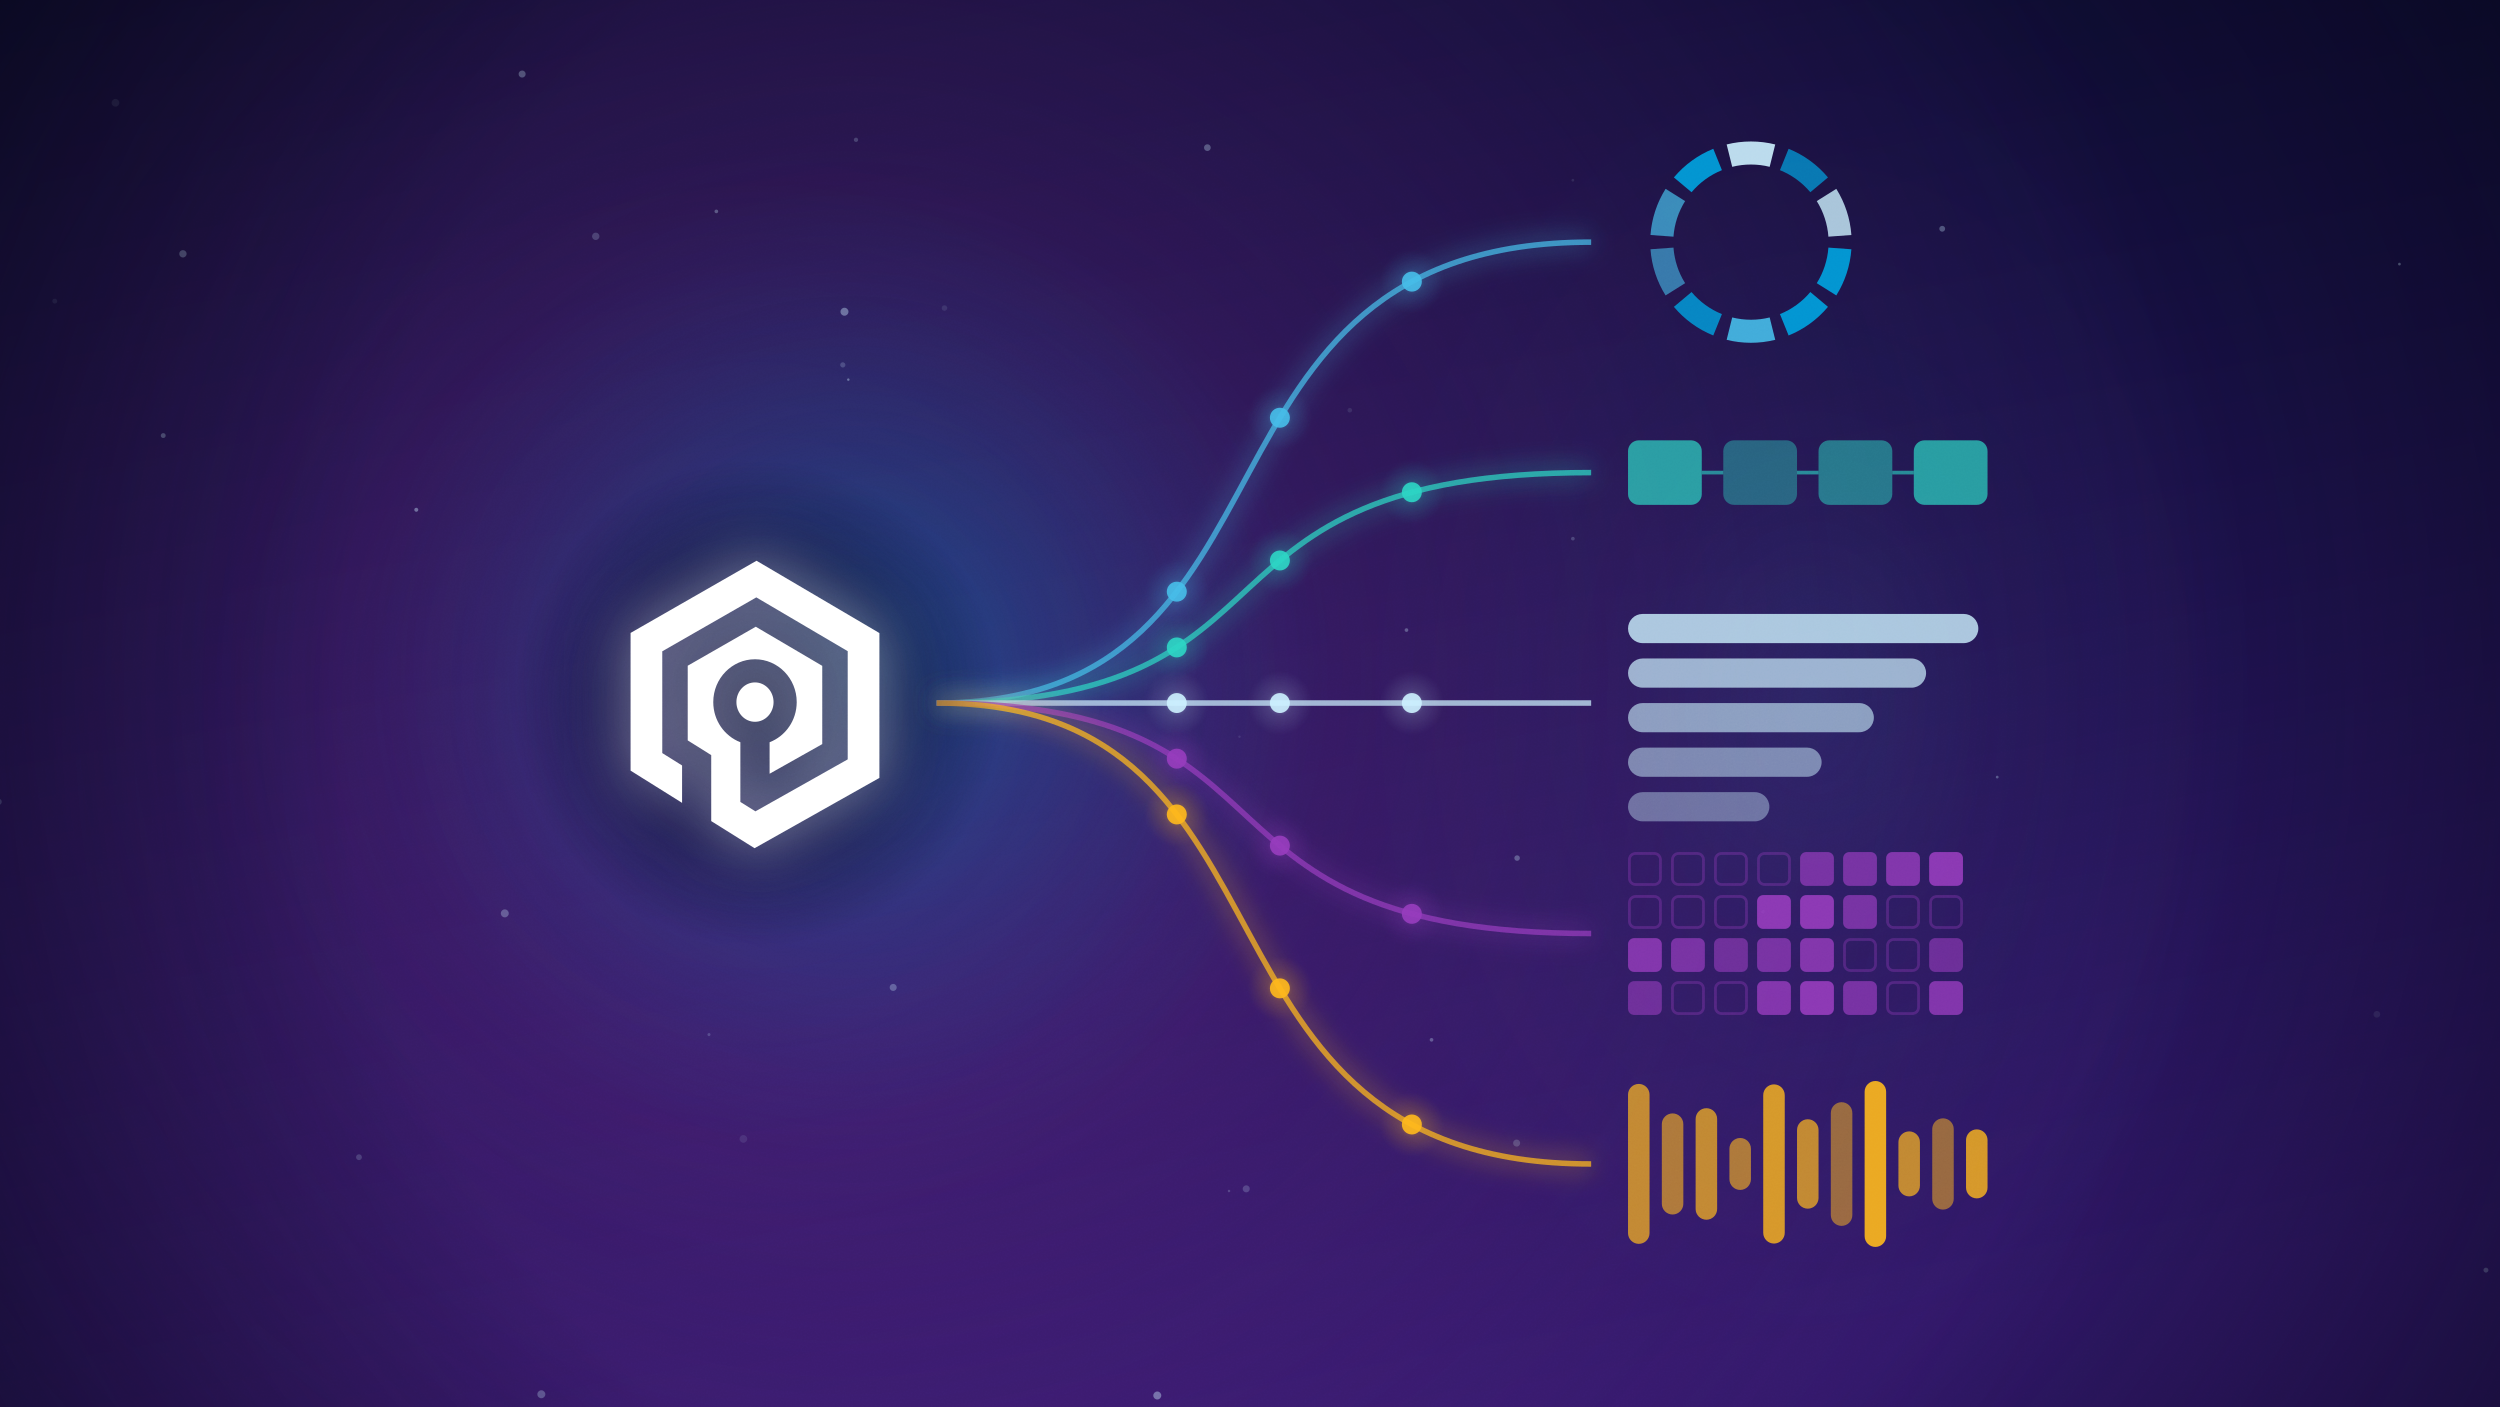
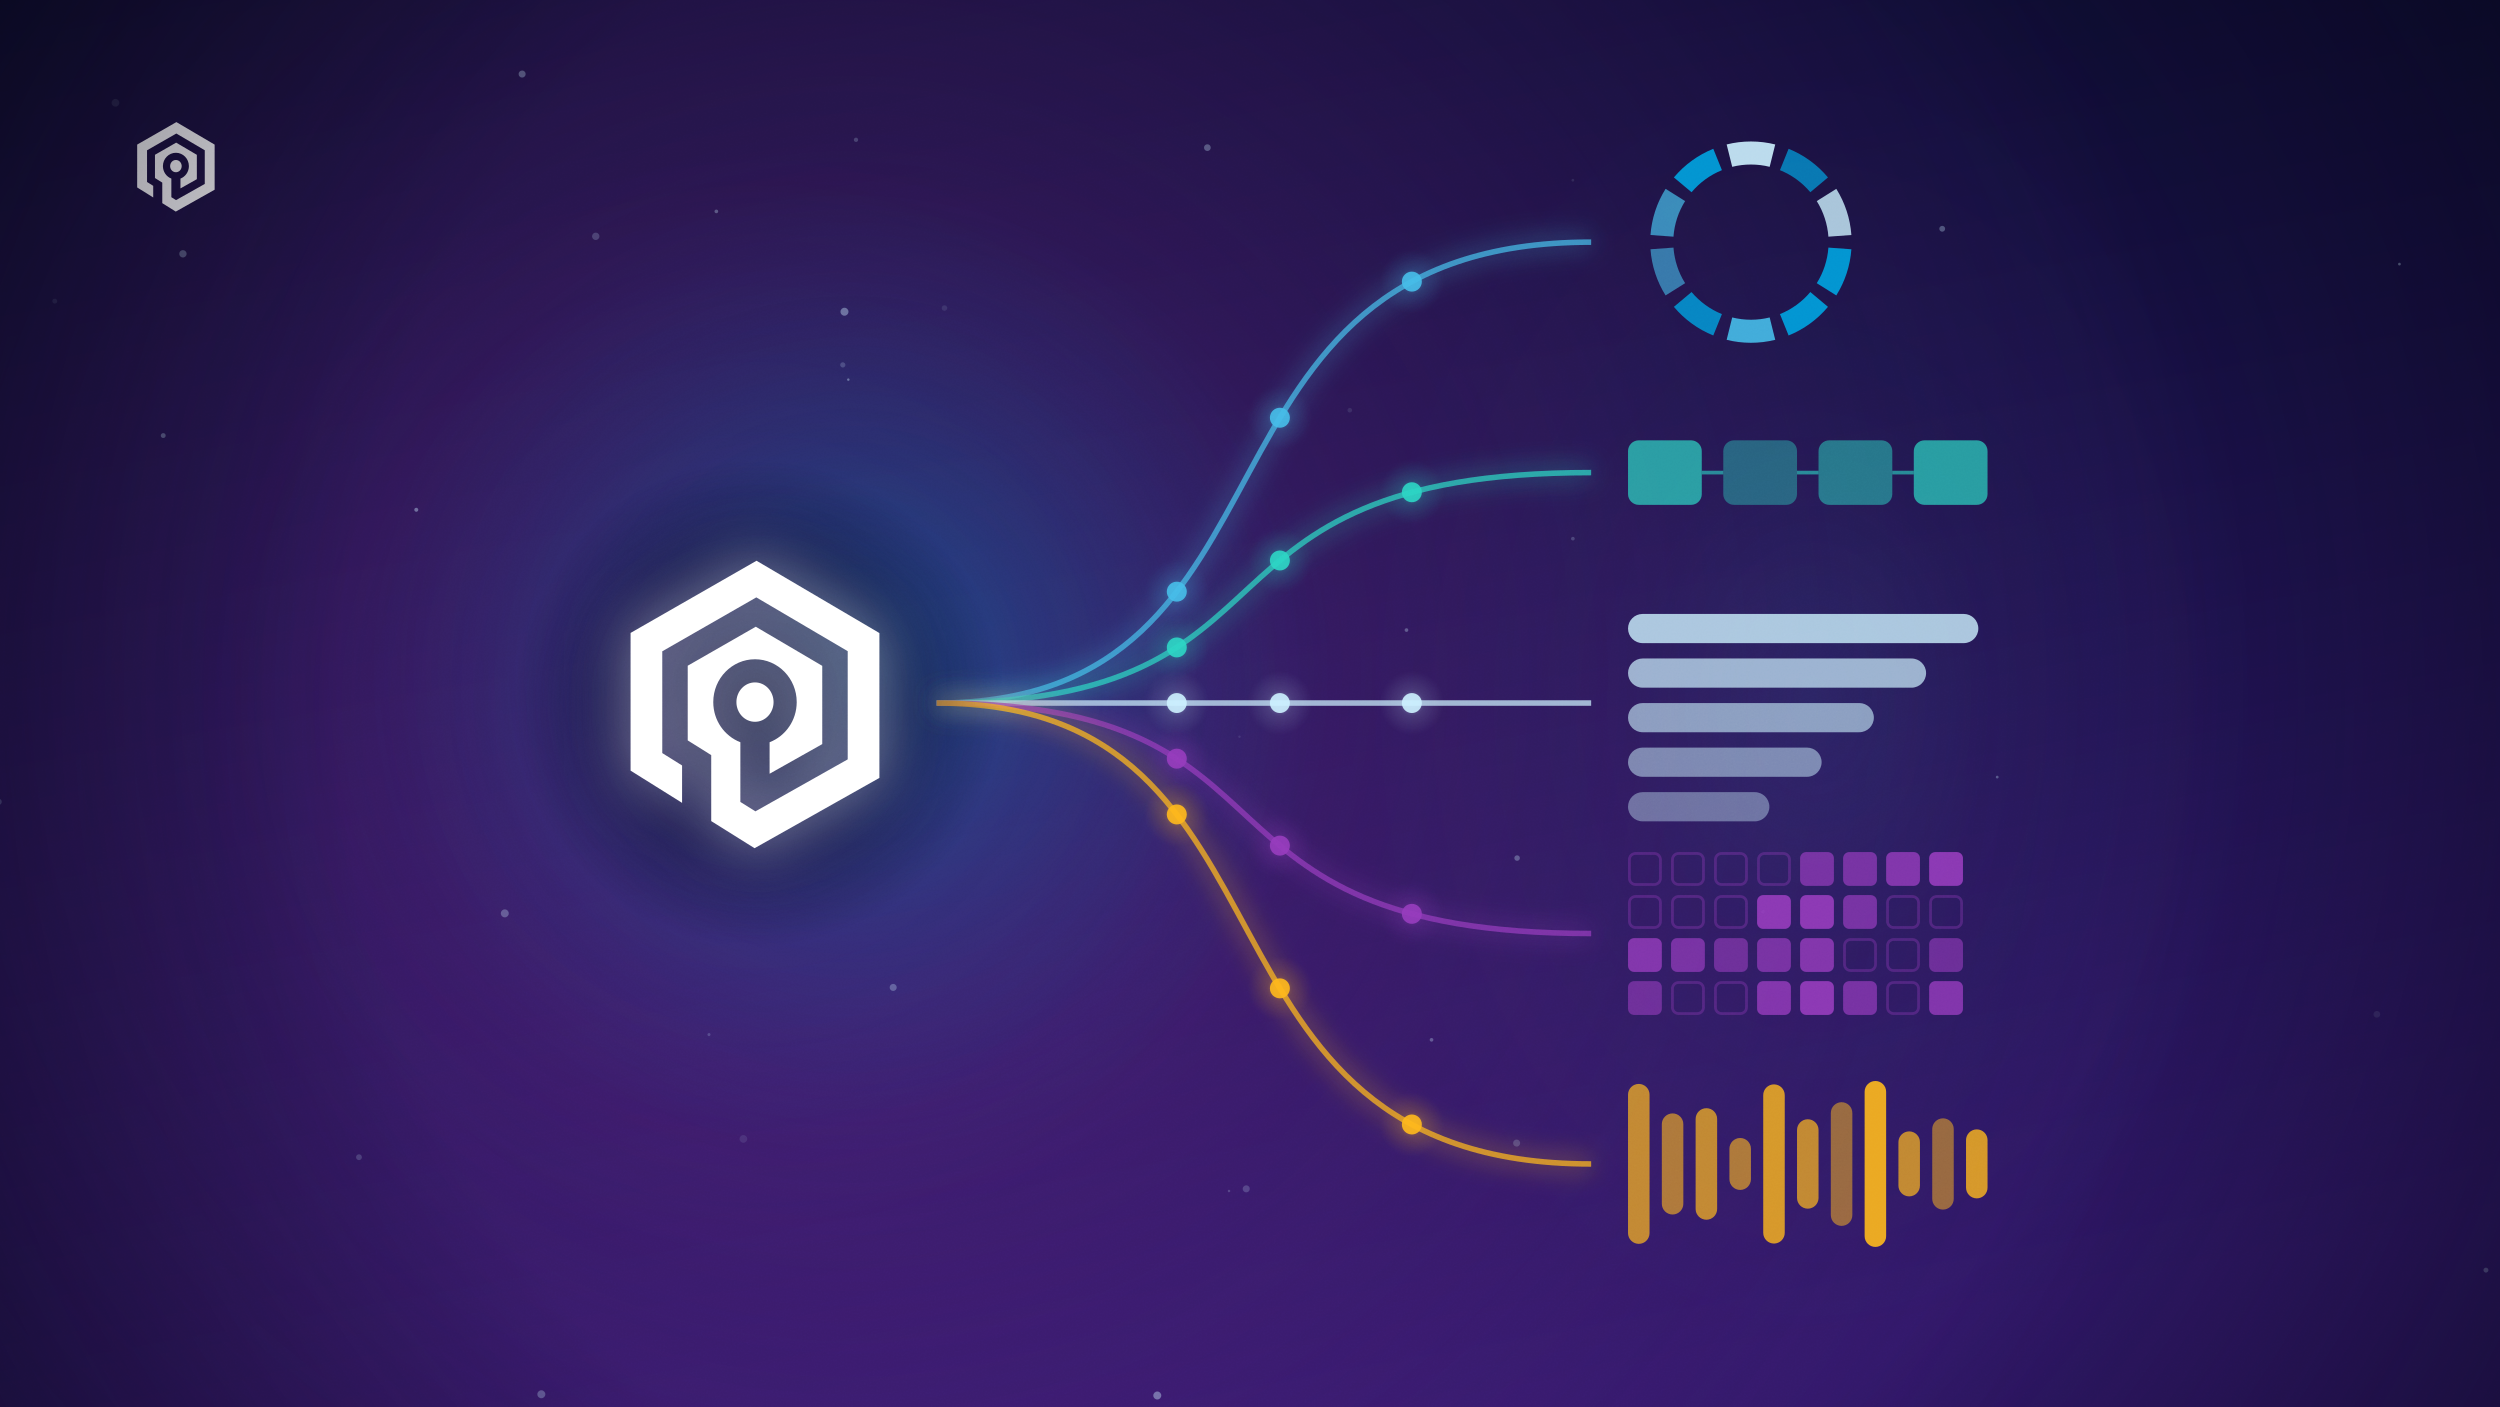
<svg xmlns="http://www.w3.org/2000/svg" width="1920" height="1080" viewBox="146.4 82.4 1627.1 915.3">
  <defs>
    <linearGradient id="sky" x1="0" y1="0" x2="0.32" y2="1">
      <stop offset="0" stop-color="#060A24" />
      <stop offset="0.48" stop-color="#171043" />
      <stop offset="1" stop-color="#301868" />
    </linearGradient>
    <radialGradient id="focus" gradientUnits="userSpaceOnUse" cx="700" cy="520" r="900">
      <stop offset="0" stop-color="#00A3E0" stop-opacity="0.42" />
      <stop offset="0.35" stop-color="#963CBD" stop-opacity="0.20" />
      <stop offset="1" stop-color="#963CBD" stop-opacity="0" />
    </radialGradient>
    <radialGradient id="vignette" gradientUnits="userSpaceOnUse" cx="960" cy="540" r="1180">
      <stop offset="0.5" stop-color="#03040F" stop-opacity="0" />
      <stop offset="1" stop-color="#03040F" stop-opacity="0.8" />
    </radialGradient>
    <radialGradient id="scrim">
      <stop offset="0" stop-color="#060A24" stop-opacity="0.72" />
      <stop offset="0.6" stop-color="#060A24" stop-opacity="0.45" />
      <stop offset="1" stop-color="#060A24" stop-opacity="0" />
    </radialGradient>
    <filter id="grain" x="0" y="0" width="100%" height="100%">
      <feTurbulence type="fractalNoise" baseFrequency="0.85" numOctaves="4" stitchTiles="stitch" />
      <feColorMatrix type="saturate" values="0" />
    </filter>
    <radialGradient id="h-cyan">
      <stop offset="0" stop-color="#46BDE9" stop-opacity="0.75" />
      <stop offset="0.4" stop-color="#46BDE9" stop-opacity="0.22" />
      <stop offset="1" stop-color="#46BDE9" stop-opacity="0" />
    </radialGradient>
    <radialGradient id="h-ice">
      <stop offset="0" stop-color="#CCF1FF" stop-opacity="0.75" />
      <stop offset="0.4" stop-color="#CCF1FF" stop-opacity="0.22" />
      <stop offset="1" stop-color="#CCF1FF" stop-opacity="0" />
    </radialGradient>
    <radialGradient id="h-mint">
      <stop offset="0" stop-color="#2CD5C4" stop-opacity="0.75" />
      <stop offset="0.4" stop-color="#2CD5C4" stop-opacity="0.22" />
      <stop offset="1" stop-color="#2CD5C4" stop-opacity="0" />
    </radialGradient>
    <radialGradient id="h-coral">
      <stop offset="0" stop-color="#F65275" stop-opacity="0.75" />
      <stop offset="0.4" stop-color="#F65275" stop-opacity="0.22" />
      <stop offset="1" stop-color="#F65275" stop-opacity="0" />
    </radialGradient>
    <radialGradient id="h-violet">
      <stop offset="0" stop-color="#963CBD" stop-opacity="0.75" />
      <stop offset="0.4" stop-color="#963CBD" stop-opacity="0.22" />
      <stop offset="1" stop-color="#963CBD" stop-opacity="0" />
    </radialGradient>
    <radialGradient id="h-gold">
      <stop offset="0" stop-color="#FFB81C" stop-opacity="0.75" />
      <stop offset="0.4" stop-color="#FFB81C" stop-opacity="0.22" />
      <stop offset="1" stop-color="#FFB81C" stop-opacity="0" />
    </radialGradient>
    <filter id="blur3" x="-70%" y="-70%" width="240%" height="240%">
      <feGaussianBlur stdDeviation="3" />
    </filter>
    <filter id="blur8" x="-70%" y="-70%" width="240%" height="240%">
      <feGaussianBlur stdDeviation="8" />
    </filter>
    <filter id="blur18" x="-70%" y="-70%" width="240%" height="240%">
      <feGaussianBlur stdDeviation="18" />
    </filter>
    <filter id="blur40" x="-70%" y="-70%" width="240%" height="240%">
      <feGaussianBlur stdDeviation="40" />
    </filter>
  </defs>
  <rect width="1920" height="1080" fill="url(#sky)" />
  <rect width="1920" height="1080" fill="url(#focus)" />
  <g>
    <circle cx="474.9" cy="676.9" r="2.6" fill="#CCF1FF" opacity="0.3" />
    <circle cx="380" cy="835.6" r="1.9" fill="#CCF1FF" opacity="0.2" />
    <circle cx="221.5" cy="149.3" r="2.5" fill="#CCF1FF" opacity="0.1" />
    <circle cx="1024.9" cy="349.4" r="1.5" fill="#CCF1FF" opacity="0.1" />
    <circle cx="698.5" cy="329.5" r="0.8" fill="#CCF1FF" opacity="0.4" />
    <circle cx="107.3" cy="541.2" r="2.3" fill="#CCF1FF" opacity="0.2" />
    <circle cx="60.9" cy="506.6" r="2.4" fill="#CCF1FF" opacity="0.3" />
    <circle cx="694.9" cy="319.9" r="1.7" fill="#CCF1FF" opacity="0.2" />
    <circle cx="1883.9" cy="433" r="1.4" fill="#CCF1FF" opacity="0.3" />
    <circle cx="668.2" cy="519.4" r="2.2" fill="#CCF1FF" opacity="0.3" />
    <circle cx="1914.6" cy="214.4" r="2.3" fill="#CCF1FF" opacity="0.2" />
    <circle cx="1170.1" cy="433" r="1.2" fill="#CCF1FF" opacity="0.2" />
    <circle cx="703.5" cy="173.4" r="1.4" fill="#CCF1FF" opacity="0.2" />
    <circle cx="612.6" cy="220" r="1.2" fill="#CCF1FF" opacity="0.3" />
    <circle cx="81.1" cy="445.7" r="2.4" fill="#CCF1FF" opacity="0.3" />
    <circle cx="696" cy="285.3" r="2.6" fill="#CCF1FF" opacity="0.4" />
    <circle cx="946.3" cy="857.6" r="0.8" fill="#CCF1FF" opacity="0.2" />
    <circle cx="953.1" cy="561.9" r="0.8" fill="#CCF1FF" opacity="0.1" />
    <circle cx="607.8" cy="755.8" r="1" fill="#CCF1FF" opacity="0.2" />
    <circle cx="1410.5" cy="231.3" r="1.9" fill="#CCF1FF" opacity="0.3" />
    <circle cx="624" cy="77.7" r="1.8" fill="#CCF1FF" opacity="0.3" />
    <circle cx="899.6" cy="990.7" r="2.6" fill="#CCF1FF" opacity="0.4" />
    <circle cx="1830.5" cy="323.2" r="1.8" fill="#CCF1FF" opacity="0.3" />
    <circle cx="1061.8" cy="492.5" r="1.2" fill="#CCF1FF" opacity="0.3" />
    <circle cx="355.8" cy="1048" r="1.4" fill="#CCF1FF" opacity="0.3" />
    <circle cx="417.3" cy="414.2" r="1.3" fill="#CCF1FF" opacity="0.4" />
    <circle cx="1078.1" cy="759.2" r="1.2" fill="#CCF1FF" opacity="0.3" />
    <circle cx="727.7" cy="725.1" r="2.3" fill="#CCF1FF" opacity="0.3" />
    <circle cx="932.2" cy="178.5" r="2.2" fill="#CCF1FF" opacity="0.3" />
    <circle cx="498.7" cy="989.9" r="2.6" fill="#CCF1FF" opacity="0.3" />
    <circle cx="1693.4" cy="742.6" r="2.2" fill="#CCF1FF" opacity="0.1" />
    <circle cx="761.1" cy="282.9" r="1.8" fill="#CCF1FF" opacity="0.1" />
    <circle cx="1359.6" cy="1053.4" r="1.6" fill="#CCF1FF" opacity="0.2" />
    <circle cx="1827.4" cy="563.8" r="1.1" fill="#CCF1FF" opacity="0.2" />
    <circle cx="1170.1" cy="199.7" r="0.9" fill="#CCF1FF" opacity="0.1" />
    <circle cx="630.2" cy="823.7" r="2.5" fill="#CCF1FF" opacity="0.1" />
    <circle cx="957.5" cy="856.2" r="2.3" fill="#CCF1FF" opacity="0.2" />
    <circle cx="1133.5" cy="826.4" r="2.3" fill="#CCF1FF" opacity="0.2" />
    <circle cx="534.1" cy="236.2" r="2.4" fill="#CCF1FF" opacity="0.2" />
    <circle cx="1446.3" cy="588.2" r="0.9" fill="#CCF1FF" opacity="0.3" />
    <circle cx="252.6" cy="365.9" r="1.6" fill="#CCF1FF" opacity="0.3" />
    <circle cx="145.4" cy="604.3" r="2.1" fill="#CCF1FF" opacity="0.2" />
    <circle cx="1764.4" cy="909.1" r="1.6" fill="#CCF1FF" opacity="0.3" />
    <circle cx="1812.9" cy="1072.1" r="2.5" fill="#CCF1FF" opacity="0.2" />
    <circle cx="182" cy="278.4" r="1.6" fill="#CCF1FF" opacity="0.1" />
    <circle cx="639.7" cy="464.2" r="2.3" fill="#CCF1FF" opacity="0.2" />
    <circle cx="1639.1" cy="15.2" r="1.7" fill="#CCF1FF" opacity="0.2" />
    <circle cx="1133.8" cy="640.9" r="1.8" fill="#CCF1FF" opacity="0.3" />
    <circle cx="1293.9" cy="675.9" r="1.2" fill="#CCF1FF" opacity="0.2" />
    <circle cx="1708.1" cy="254.3" r="0.9" fill="#CCF1FF" opacity="0.4" />
    <circle cx="486.2" cy="130.6" r="2.3" fill="#CCF1FF" opacity="0.3" />
    <circle cx="900.9" cy="1007.2" r="2.2" fill="#CCF1FF" opacity="0.1" />
    <circle cx="265.4" cy="247.6" r="2.4" fill="#CCF1FF" opacity="0.3" />
    <circle cx="1914.9" cy="651.1" r="2.5" fill="#CCF1FF" opacity="0.4" />
    <circle cx="1846.1" cy="877.5" r="1.1" fill="#CCF1FF" opacity="0.2" />
  </g>
  <circle cx="640" cy="540" r="360" fill="url(#h-violet)" opacity="0.3" />
  <ellipse cx="1326" cy="540" rx="300" ry="430" fill="url(#h-cyan)" opacity="0.12" />
  <g>
    <path d="M 756 540 C 1006 540 906 240 1182 240" fill="none" stroke="#46BDE9" stroke-width="9" opacity="0.3" filter="url(#blur8)" />
    <path d="M 756 540 C 1006 540 906 240 1182 240" fill="none" stroke="#46BDE9" stroke-width="3.6" opacity="0.72" />
    <path d="M 756 540 C 1006 540 906 390 1182 390" fill="none" stroke="#2CD5C4" stroke-width="9" opacity="0.3" filter="url(#blur8)" />
    <path d="M 756 540 C 1006 540 906 390 1182 390" fill="none" stroke="#2CD5C4" stroke-width="3.6" opacity="0.72" />
    <path d="M 756 540 C 1006 540 906 540 1182 540" fill="none" stroke="#CCF1FF" stroke-width="9" opacity="0.3" filter="url(#blur8)" />
    <path d="M 756 540 C 1006 540 906 540 1182 540" fill="none" stroke="#CCF1FF" stroke-width="3.6" opacity="0.72" />
    <path d="M 756 540 C 1006 540 906 690 1182 690" fill="none" stroke="#963CBD" stroke-width="9" opacity="0.3" filter="url(#blur8)" />
    <path d="M 756 540 C 1006 540 906 690 1182 690" fill="none" stroke="#963CBD" stroke-width="3.6" opacity="0.72" />
    <path d="M 756 540 C 1006 540 906 840 1182 840" fill="none" stroke="#FFB81C" stroke-width="9" opacity="0.3" filter="url(#blur8)" />
    <path d="M 756 540 C 1006 540 906 840 1182 840" fill="none" stroke="#FFB81C" stroke-width="3.6" opacity="0.72" />
  </g>
  <g>
    <circle cx="912.3" cy="467.5" r="20.8" fill="url(#h-cyan)" opacity="0.6" />
    <circle cx="912.3" cy="467.5" r="6.5" fill="#46BDE9" opacity="0.9" />
    <circle cx="979.4" cy="354.3" r="20.8" fill="url(#h-cyan)" opacity="0.6" />
    <circle cx="979.4" cy="354.3" r="6.5" fill="#46BDE9" opacity="0.9" />
    <circle cx="1065.3" cy="265.7" r="20.8" fill="url(#h-cyan)" opacity="0.6" />
    <circle cx="1065.3" cy="265.7" r="6.5" fill="#46BDE9" opacity="0.9" />
    <circle cx="912.3" cy="503.8" r="20.8" fill="url(#h-mint)" opacity="0.6" />
    <circle cx="912.3" cy="503.8" r="6.5" fill="#2CD5C4" opacity="0.9" />
    <circle cx="979.4" cy="447.2" r="20.8" fill="url(#h-mint)" opacity="0.6" />
    <circle cx="979.4" cy="447.2" r="6.5" fill="#2CD5C4" opacity="0.9" />
    <circle cx="1065.3" cy="402.8" r="20.8" fill="url(#h-mint)" opacity="0.6" />
    <circle cx="1065.3" cy="402.8" r="6.5" fill="#2CD5C4" opacity="0.9" />
    <circle cx="912.3" cy="540" r="20.8" fill="url(#h-ice)" opacity="0.6" />
    <circle cx="912.3" cy="540" r="6.5" fill="#CCF1FF" opacity="0.9" />
    <circle cx="979.4" cy="540" r="20.8" fill="url(#h-ice)" opacity="0.6" />
    <circle cx="979.4" cy="540" r="6.5" fill="#CCF1FF" opacity="0.9" />
    <circle cx="1065.3" cy="540" r="20.8" fill="url(#h-ice)" opacity="0.6" />
    <circle cx="1065.3" cy="540" r="6.5" fill="#CCF1FF" opacity="0.9" />
    <circle cx="912.3" cy="576.2" r="20.8" fill="url(#h-violet)" opacity="0.6" />
    <circle cx="912.3" cy="576.2" r="6.5" fill="#963CBD" opacity="0.9" />
    <circle cx="979.4" cy="632.8" r="20.8" fill="url(#h-violet)" opacity="0.6" />
    <circle cx="979.4" cy="632.8" r="6.5" fill="#963CBD" opacity="0.9" />
    <circle cx="1065.3" cy="677.2" r="20.8" fill="url(#h-violet)" opacity="0.6" />
    <circle cx="1065.3" cy="677.2" r="6.5" fill="#963CBD" opacity="0.9" />
    <circle cx="912.3" cy="612.5" r="20.8" fill="url(#h-gold)" opacity="0.6" />
    <circle cx="912.3" cy="612.5" r="6.5" fill="#FFB81C" opacity="0.9" />
    <circle cx="979.4" cy="725.7" r="20.8" fill="url(#h-gold)" opacity="0.6" />
    <circle cx="979.4" cy="725.7" r="6.5" fill="#FFB81C" opacity="0.9" />
    <circle cx="1065.3" cy="814.3" r="20.8" fill="url(#h-gold)" opacity="0.6" />
    <circle cx="1065.3" cy="814.3" r="6.5" fill="#FFB81C" opacity="0.9" />
  </g>
  <g>
    <path d="M 1343.9 244.1 A 58 58 0 0 1 1335.2 270.7" fill="none" stroke="#00A3E0" stroke-width="15" opacity="0.9" />
    <path d="M 1330.4 277.3 A 58 58 0 0 1 1307.7 293.8" fill="none" stroke="#00A3E0" stroke-width="15" opacity="0.9" />
    <path d="M 1300 296.3 A 58 58 0 0 1 1272 296.3" fill="none" stroke="#46BDE9" stroke-width="15" opacity="0.9" />
    <path d="M 1264.3 293.8 A 58 58 0 0 1 1241.6 277.3" fill="none" stroke="#00A3E0" stroke-width="15" opacity="0.8" />
    <path d="M 1236.8 270.7 A 58 58 0 0 1 1228.1 244.1" fill="none" stroke="#46BDE9" stroke-width="15" opacity="0.6" />
    <path d="M 1228.1 235.9 A 58 58 0 0 1 1236.8 209.3" fill="none" stroke="#46BDE9" stroke-width="15" opacity="0.7" />
    <path d="M 1241.6 202.7 A 58 58 0 0 1 1264.3 186.2" fill="none" stroke="#00A3E0" stroke-width="15" opacity="0.9" />
    <path d="M 1272 183.7 A 58 58 0 0 1 1300 183.7" fill="none" stroke="#CCF1FF" stroke-width="15" opacity="0.9" />
    <path d="M 1307.7 186.2 A 58 58 0 0 1 1330.4 202.7" fill="none" stroke="#00A3E0" stroke-width="15" opacity="0.7" />
    <path d="M 1335.2 209.3 A 58 58 0 0 1 1343.9 235.9" fill="none" stroke="#CCF1FF" stroke-width="15" opacity="0.8" />
    <rect x="1206" y="369" width="48" height="42" rx="7" fill="#2CD5C4" opacity="0.7" />
    <line x1="1254" y1="390" x2="1268" y2="390" stroke="#2CD5C4" stroke-width="2.4" opacity="0.6" />
    <rect x="1268" y="369" width="48" height="42" rx="7" fill="#2CD5C4" opacity="0.4" />
    <line x1="1316" y1="390" x2="1330" y2="390" stroke="#2CD5C4" stroke-width="2.4" opacity="0.6" />
    <rect x="1330" y="369" width="48" height="42" rx="7" fill="#2CD5C4" opacity="0.5" />
    <line x1="1378" y1="390" x2="1392" y2="390" stroke="#2CD5C4" stroke-width="2.4" opacity="0.6" />
    <rect x="1392" y="369" width="48" height="42" rx="7" fill="#2CD5C4" opacity="0.7" />
    <rect x="1206" y="482" width="228" height="19" rx="9.5" fill="#CCF1FF" opacity="0.8" />
    <rect x="1206" y="511" width="194" height="19" rx="9.5" fill="#CCF1FF" opacity="0.7" />
    <rect x="1206" y="540" width="160" height="19" rx="9.5" fill="#CCF1FF" opacity="0.6" />
    <rect x="1206" y="569" width="126" height="19" rx="9.5" fill="#CCF1FF" opacity="0.5" />
    <rect x="1206" y="598" width="92" height="19" rx="9.5" fill="#CCF1FF" opacity="0.4" />
    <rect x="1206.9" y="637.9" width="20.2" height="20.2" rx="4" fill="none" stroke="#963CBD" stroke-width="1.8" opacity="0.34" />
    <rect x="1206.9" y="665.9" width="20.2" height="20.2" rx="4" fill="none" stroke="#963CBD" stroke-width="1.8" opacity="0.34" />
    <rect x="1206" y="693" width="22" height="22" rx="4" fill="#963CBD" opacity="0.8" />
    <rect x="1206" y="721" width="22" height="22" rx="4" fill="#963CBD" opacity="0.6" />
    <rect x="1234.9" y="637.9" width="20.2" height="20.2" rx="4" fill="none" stroke="#963CBD" stroke-width="1.8" opacity="0.34" />
    <rect x="1234.9" y="665.9" width="20.2" height="20.2" rx="4" fill="none" stroke="#963CBD" stroke-width="1.8" opacity="0.34" />
    <rect x="1234" y="693" width="22" height="22" rx="4" fill="#963CBD" opacity="0.7" />
    <rect x="1234.9" y="721.9" width="20.2" height="20.2" rx="4" fill="none" stroke="#963CBD" stroke-width="1.8" opacity="0.34" />
    <rect x="1262.9" y="637.9" width="20.2" height="20.2" rx="4" fill="none" stroke="#963CBD" stroke-width="1.8" opacity="0.34" />
    <rect x="1262.9" y="665.9" width="20.2" height="20.2" rx="4" fill="none" stroke="#963CBD" stroke-width="1.8" opacity="0.34" />
    <rect x="1262" y="693" width="22" height="22" rx="4" fill="#963CBD" opacity="0.6" />
    <rect x="1262.9" y="721.9" width="20.2" height="20.2" rx="4" fill="none" stroke="#963CBD" stroke-width="1.8" opacity="0.34" />
    <rect x="1290.9" y="637.9" width="20.2" height="20.2" rx="4" fill="none" stroke="#963CBD" stroke-width="1.8" opacity="0.34" />
    <rect x="1290" y="665" width="22" height="22" rx="4" fill="#963CBD" opacity="0.9" />
    <rect x="1290" y="693" width="22" height="22" rx="4" fill="#963CBD" opacity="0.7" />
    <rect x="1290" y="721" width="22" height="22" rx="4" fill="#963CBD" opacity="0.8" />
    <rect x="1318" y="637" width="22" height="22" rx="4" fill="#963CBD" opacity="0.7" />
    <rect x="1318" y="665" width="22" height="22" rx="4" fill="#963CBD" opacity="0.9" />
    <rect x="1318" y="693" width="22" height="22" rx="4" fill="#963CBD" opacity="0.8" />
    <rect x="1318" y="721" width="22" height="22" rx="4" fill="#963CBD" opacity="0.9" />
    <rect x="1346" y="637" width="22" height="22" rx="4" fill="#963CBD" opacity="0.7" />
    <rect x="1346" y="665" width="22" height="22" rx="4" fill="#963CBD" opacity="0.7" />
    <rect x="1346.9" y="693.9" width="20.2" height="20.2" rx="4" fill="none" stroke="#963CBD" stroke-width="1.8" opacity="0.34" />
    <rect x="1346" y="721" width="22" height="22" rx="4" fill="#963CBD" opacity="0.7" />
    <rect x="1374" y="637" width="22" height="22" rx="4" fill="#963CBD" opacity="0.8" />
    <rect x="1374.9" y="665.9" width="20.2" height="20.2" rx="4" fill="none" stroke="#963CBD" stroke-width="1.8" opacity="0.34" />
    <rect x="1374.9" y="693.9" width="20.2" height="20.2" rx="4" fill="none" stroke="#963CBD" stroke-width="1.8" opacity="0.34" />
    <rect x="1374.9" y="721.9" width="20.2" height="20.2" rx="4" fill="none" stroke="#963CBD" stroke-width="1.8" opacity="0.34" />
    <rect x="1402" y="637" width="22" height="22" rx="4" fill="#963CBD" opacity="0.9" />
    <rect x="1402.9" y="665.9" width="20.2" height="20.2" rx="4" fill="none" stroke="#963CBD" stroke-width="1.8" opacity="0.34" />
    <rect x="1402" y="693" width="22" height="22" rx="4" fill="#963CBD" opacity="0.6" />
    <rect x="1402" y="721" width="22" height="22" rx="4" fill="#963CBD" opacity="0.8" />
    <rect x="1206" y="787.9" width="14" height="104.1" rx="7" fill="#FFB81C" opacity="0.7" />
    <rect x="1228" y="807.1" width="14" height="65.8" rx="7" fill="#FFB81C" opacity="0.6" />
    <rect x="1250" y="803.7" width="14" height="72.6" rx="7" fill="#FFB81C" opacity="0.7" />
    <rect x="1272" y="823.1" width="14" height="33.8" rx="7" fill="#FFB81C" opacity="0.6" />
    <rect x="1294" y="788.2" width="14" height="103.6" rx="7" fill="#FFB81C" opacity="0.8" />
    <rect x="1316" y="810.9" width="14" height="58.2" rx="7" fill="#FFB81C" opacity="0.7" />
    <rect x="1338" y="799.8" width="14" height="80.5" rx="7" fill="#FFB81C" opacity="0.5" />
    <rect x="1360" y="786" width="14" height="108" rx="7" fill="#FFB81C" opacity="0.9" />
    <rect x="1382" y="818.8" width="14" height="42.3" rx="7" fill="#FFB81C" opacity="0.7" />
    <rect x="1404" y="810.3" width="14" height="59.4" rx="7" fill="#FFB81C" opacity="0.5" />
    <rect x="1426" y="817.5" width="14" height="44.9" rx="7" fill="#FFB81C" opacity="0.8" />
  </g>
  <circle cx="640" cy="540" r="158" fill="url(#scrim)" />
  <g filter="url(#blur18)" opacity="0.5">
    <g transform="translate(554.1 442) scale(2.6849)">
      <path d="M 13.482 60.695 L 0.998 52.884 L 0.998 19.503 L 31.528 2.001 L 61.318 19.532 L 61.318 54.645 L 31.055 71.689 L 20.548 65.116 L 20.548 51.041 L 20.548 49.12 L 14.852 45.556 L 14.852 27.453 L 31.346 17.997 L 47.464 27.482 L 47.464 46.451 L 34.703 53.638 L 34.703 45.999 C 38.529 44.526 41.274 40.739 41.274 36.27 C 41.274 30.511 36.713 25.884 31.158 25.884 C 25.603 25.884 21.042 30.511 21.042 36.27 C 21.042 40.739 23.787 44.526 27.612 45.999 L 27.612 60.474 L 31.261 62.756 L 53.635 50.155 L 53.635 23.925 L 31.477 10.885 L 8.681 23.954 L 8.681 48.629 L 13.482 51.633 L 13.482 60.695 Z M 31.158 31.498 C 33.672 31.498 35.66 33.664 35.66 36.27 C 35.66 38.877 33.672 41.043 31.158 41.043 C 28.644 41.043 26.656 38.877 26.656 36.27 C 26.656 33.664 28.644 31.498 31.158 31.498 Z" fill="#FFFFFF" fill-rule="evenodd" />
    </g>
  </g>
  <g>
    <g transform="translate(554.1 442) scale(2.6849)">
      <path d="M 13.482 60.695 L 0.998 52.884 L 0.998 19.503 L 31.528 2.001 L 61.318 19.532 L 61.318 54.645 L 31.055 71.689 L 20.548 65.116 L 20.548 51.041 L 20.548 49.12 L 14.852 45.556 L 14.852 27.453 L 31.346 17.997 L 47.464 27.482 L 47.464 46.451 L 34.703 53.638 L 34.703 45.999 C 38.529 44.526 41.274 40.739 41.274 36.27 C 41.274 30.511 36.713 25.884 31.158 25.884 C 25.603 25.884 21.042 30.511 21.042 36.27 C 21.042 40.739 23.787 44.526 27.612 45.999 L 27.612 60.474 L 31.261 62.756 L 53.635 50.155 L 53.635 23.925 L 31.477 10.885 L 8.681 23.954 L 8.681 48.629 L 13.482 51.633 L 13.482 60.695 Z M 31.158 31.498 C 33.672 31.498 35.66 33.664 35.66 36.27 C 35.66 38.877 33.672 41.043 31.158 41.043 C 28.644 41.043 26.656 38.877 26.656 36.27 C 26.656 33.664 28.644 31.498 31.158 31.498 Z" fill="#FFFFFF" fill-rule="evenodd" />
    </g>
  </g>
+   <g opacity="0.92">
+     <g transform="translate(234.8 160.2) scale(0.8358)">
+       <path d="M 13.482 60.695 L 0.998 52.884 L 0.998 19.503 L 31.528 2.001 L 61.318 19.532 L 61.318 54.645 L 31.055 71.689 L 20.548 65.116 L 20.548 51.041 L 20.548 49.12 L 14.852 45.556 L 14.852 27.453 L 31.346 17.997 L 47.464 27.482 L 47.464 46.451 L 34.703 53.638 L 34.703 45.999 C 38.529 44.526 41.274 40.739 41.274 36.27 C 41.274 30.511 36.713 25.884 31.158 25.884 C 25.603 25.884 21.042 30.511 21.042 36.27 C 21.042 40.739 23.787 44.526 27.612 45.999 L 27.612 60.474 L 31.261 62.756 L 53.635 50.155 L 53.635 23.925 L 31.477 10.885 L 8.681 23.954 L 8.681 48.629 L 13.482 51.633 L 13.482 60.695 Z M 31.158 31.498 C 33.672 31.498 35.66 33.664 35.66 36.27 C 35.66 38.877 33.672 41.043 31.158 41.043 C 28.644 41.043 26.656 38.877 26.656 36.27 C 26.656 33.664 28.644 31.498 31.158 31.498 Z" fill="#FFFFFF" fill-rule="evenodd" />
+     </g>
+   </g>
  <rect width="1920" height="1080" fill="url(#vignette)" />
  <rect width="1920" height="1080" filter="url(#grain)" opacity="0.055" style="mix-blend-mode:overlay" />
</svg>
